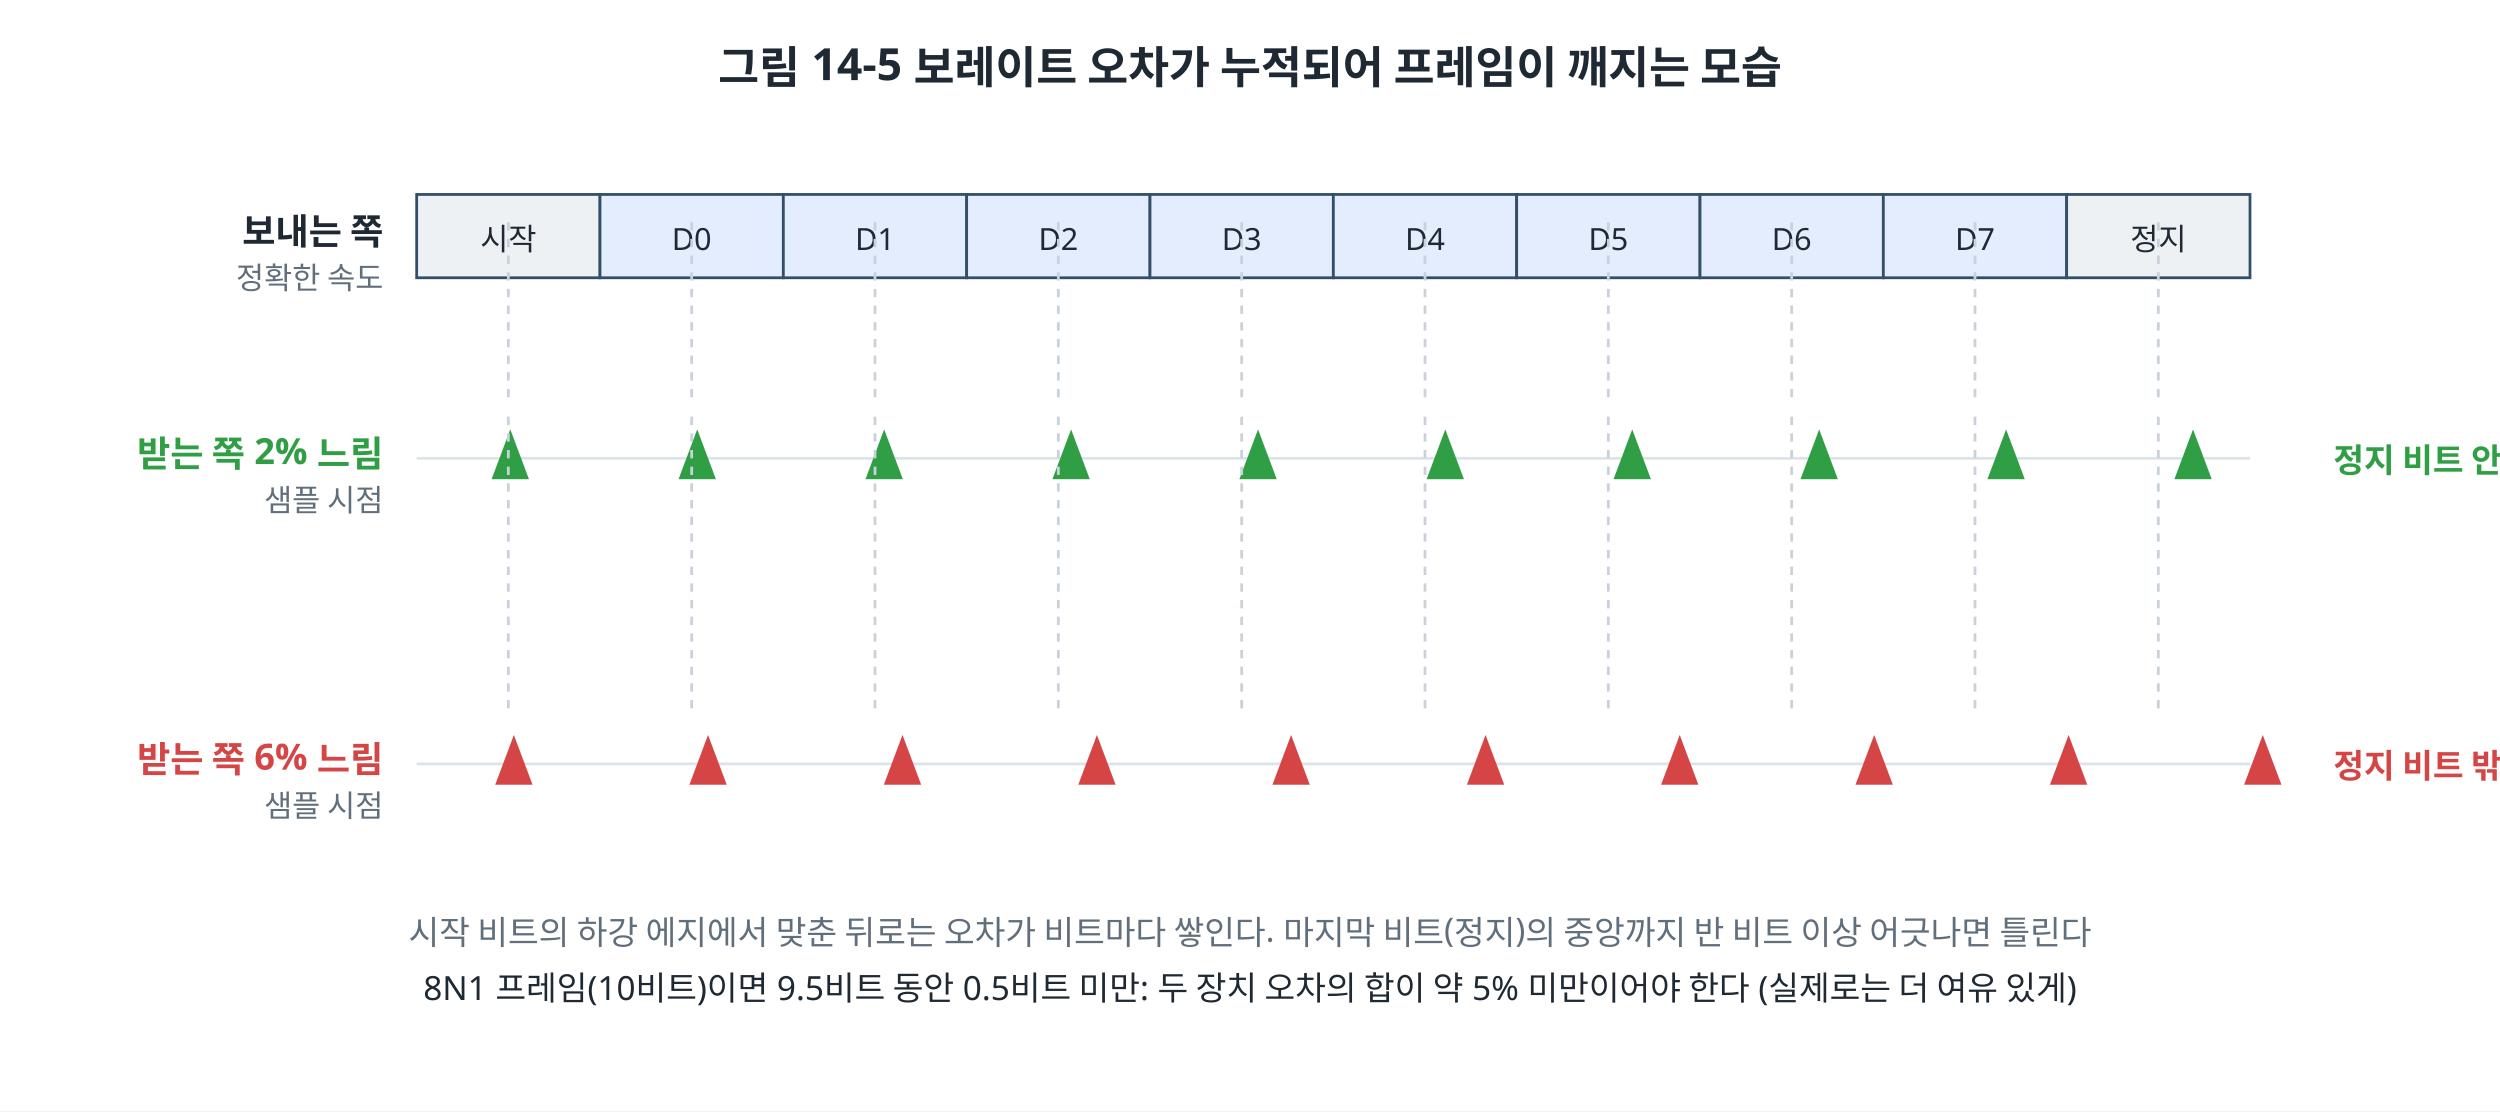
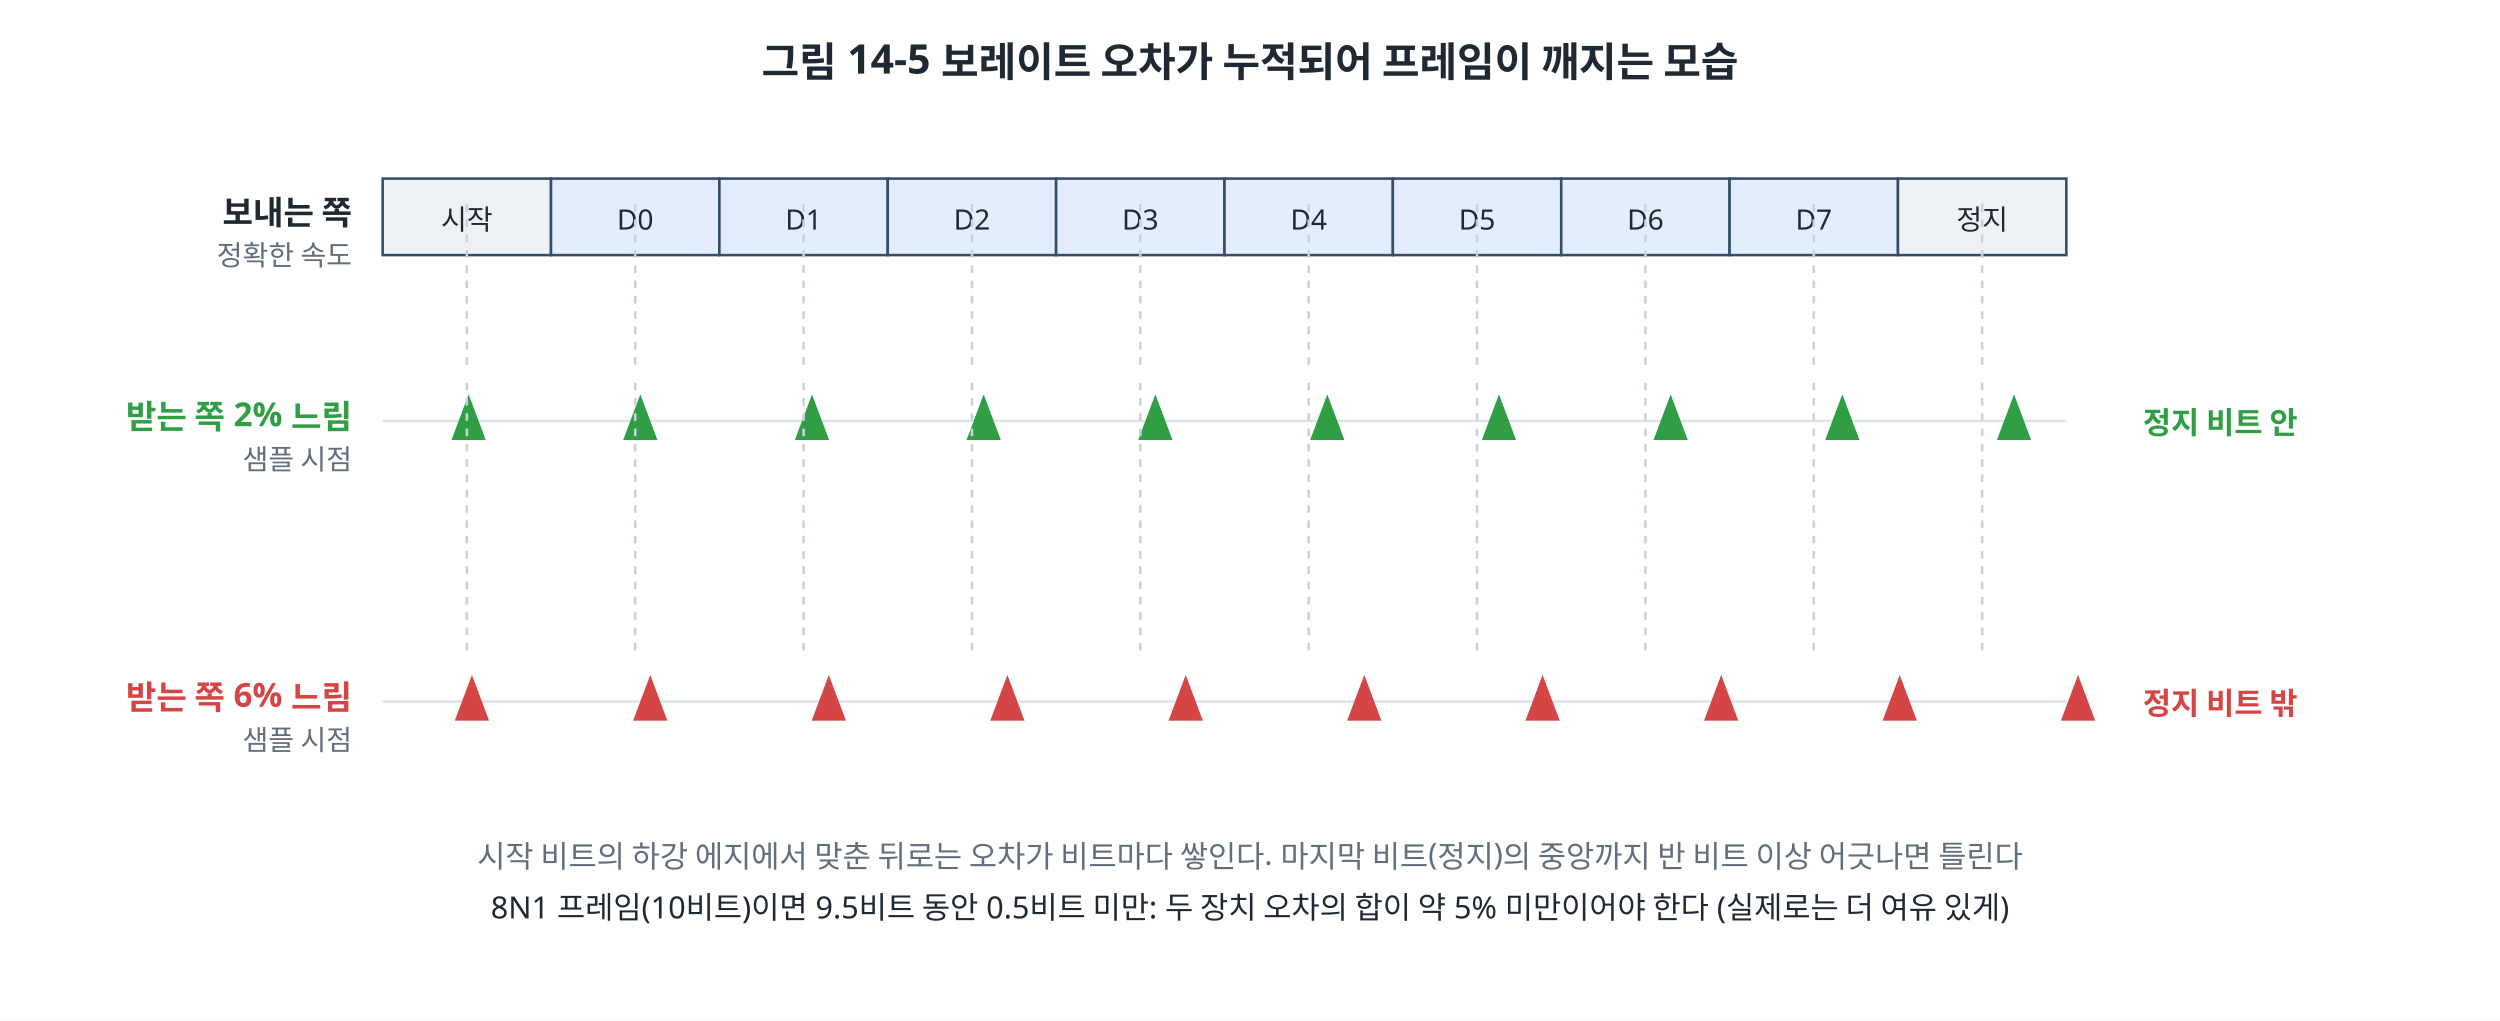
- <svg xmlns="http://www.w3.org/2000/svg" width="900" height="400" viewBox="0 0 900 400" font-family="'Noto Sans KR','Apple SD Gothic Neo','Malgun Gothic',sans-serif">
+ <svg xmlns="http://www.w3.org/2000/svg" width="980" height="400" viewBox="0 0 980 400" font-family="'Noto Sans KR','Apple SD Gothic Neo','Malgun Gothic',sans-serif">
  <defs>
    <marker id="arrow" viewBox="0 0 10 10" refX="9" refY="5" markerWidth="7" markerHeight="7" orient="auto-start-reverse">
      <path d="M0,0 L10,5 L0,10 z" fill="#334e68" />
    </marker>
  </defs>
  <rect width="100%" height="100%" fill="#ffffff" />
-   <text x="450.0" y="30.0" font-size="16" text-anchor="middle" fill="#1f2933" font-weight="bold">그림 14-5  보레이트 오차가 누적되어 프레임이 깨지는 모습</text>
+   <text x="490.0" y="30.0" font-size="16" text-anchor="middle" fill="#1f2933" font-weight="bold">그림 14-5  보레이트 오차가 누적되어 프레임이 깨지는 모습</text>
  <text x="138.0" y="88.0" font-size="13" text-anchor="end" fill="#1f2933" font-weight="bold">보내는 쪽</text>
  <text x="138.0" y="104.0" font-size="11" text-anchor="end" fill="#616e7c" font-weight="normal">정확한 속도</text>
  <rect x="150.0" y="70.0" width="66.0" height="30.0" rx="0" fill="#eef1f4" stroke="#334e68" stroke-width="1" />
  <text x="183.0" y="90.0" font-size="11" text-anchor="middle" fill="#1f2933" font-weight="normal">시작</text>
  <rect x="216.0" y="70.0" width="66.0" height="30.0" rx="0" fill="#e3edfd" stroke="#334e68" stroke-width="1" />
  <text x="249.0" y="90.0" font-size="11" text-anchor="middle" fill="#1f2933" font-weight="normal">D0</text>
  <rect x="282.0" y="70.0" width="66.0" height="30.0" rx="0" fill="#e3edfd" stroke="#334e68" stroke-width="1" />
  <text x="315.0" y="90.0" font-size="11" text-anchor="middle" fill="#1f2933" font-weight="normal">D1</text>
  <rect x="348.0" y="70.0" width="66.0" height="30.0" rx="0" fill="#e3edfd" stroke="#334e68" stroke-width="1" />
  <text x="381.0" y="90.0" font-size="11" text-anchor="middle" fill="#1f2933" font-weight="normal">D2</text>
  <rect x="414.0" y="70.0" width="66.0" height="30.0" rx="0" fill="#e3edfd" stroke="#334e68" stroke-width="1" />
  <text x="447.0" y="90.0" font-size="11" text-anchor="middle" fill="#1f2933" font-weight="normal">D3</text>
  <rect x="480.0" y="70.0" width="66.0" height="30.0" rx="0" fill="#e3edfd" stroke="#334e68" stroke-width="1" />
  <text x="513.0" y="90.0" font-size="11" text-anchor="middle" fill="#1f2933" font-weight="normal">D4</text>
  <rect x="546.0" y="70.0" width="66.0" height="30.0" rx="0" fill="#e3edfd" stroke="#334e68" stroke-width="1" />
  <text x="579.0" y="90.0" font-size="11" text-anchor="middle" fill="#1f2933" font-weight="normal">D5</text>
  <rect x="612.0" y="70.0" width="66.0" height="30.0" rx="0" fill="#e3edfd" stroke="#334e68" stroke-width="1" />
  <text x="645.0" y="90.0" font-size="11" text-anchor="middle" fill="#1f2933" font-weight="normal">D6</text>
  <rect x="678.0" y="70.0" width="66.0" height="30.0" rx="0" fill="#e3edfd" stroke="#334e68" stroke-width="1" />
  <text x="711.0" y="90.0" font-size="11" text-anchor="middle" fill="#1f2933" font-weight="normal">D7</text>
  <rect x="744.0" y="70.0" width="66.0" height="30.0" rx="0" fill="#eef1f4" stroke="#334e68" stroke-width="1" />
  <text x="777.0" y="90.0" font-size="11" text-anchor="middle" fill="#1f2933" font-weight="normal">정지</text>
  <text x="138.0" y="168.0" font-size="13" text-anchor="end" fill="#2f9e44" font-weight="bold">받는 쪽 2% 느림</text>
  <text x="138.0" y="184.0" font-size="11" text-anchor="end" fill="#616e7c" font-weight="normal">샘플 시점</text>
  <line x1="150.0" y1="165.0" x2="810.0" y2="165.0" stroke="#dde3ea" stroke-width="1" />
  <line x1="183.0" y1="80.0" x2="183.0" y2="146.0" stroke="#c9d2dc" stroke-width="1" stroke-dasharray="3 3" />
  <polygon points="183.7,156.0 177.7,172.0 189.7,172.0" fill="#2f9e44" stroke="#2f9e44" stroke-width="1" />
  <line x1="249.0" y1="80.0" x2="249.0" y2="146.0" stroke="#c9d2dc" stroke-width="1" stroke-dasharray="3 3" />
  <polygon points="251.0,156.0 245.0,172.0 257.0,172.0" fill="#2f9e44" stroke="#2f9e44" stroke-width="1" />
  <line x1="315.0" y1="80.0" x2="315.0" y2="146.0" stroke="#c9d2dc" stroke-width="1" stroke-dasharray="3 3" />
  <polygon points="318.3,156.0 312.3,172.0 324.3,172.0" fill="#2f9e44" stroke="#2f9e44" stroke-width="1" />
  <line x1="381.0" y1="80.0" x2="381.0" y2="146.0" stroke="#c9d2dc" stroke-width="1" stroke-dasharray="3 3" />
  <polygon points="385.6,156.0 379.6,172.0 391.6,172.0" fill="#2f9e44" stroke="#2f9e44" stroke-width="1" />
  <line x1="447.0" y1="80.0" x2="447.0" y2="146.0" stroke="#c9d2dc" stroke-width="1" stroke-dasharray="3 3" />
  <polygon points="452.9,156.0 446.9,172.0 458.9,172.0" fill="#2f9e44" stroke="#2f9e44" stroke-width="1" />
  <line x1="513.0" y1="80.0" x2="513.0" y2="146.0" stroke="#c9d2dc" stroke-width="1" stroke-dasharray="3 3" />
  <polygon points="520.3,156.0 514.3,172.0 526.3,172.0" fill="#2f9e44" stroke="#2f9e44" stroke-width="1" />
  <line x1="579.0" y1="80.0" x2="579.0" y2="146.0" stroke="#c9d2dc" stroke-width="1" stroke-dasharray="3 3" />
  <polygon points="587.6,156.0 581.6,172.0 593.6,172.0" fill="#2f9e44" stroke="#2f9e44" stroke-width="1" />
  <line x1="645.0" y1="80.0" x2="645.0" y2="146.0" stroke="#c9d2dc" stroke-width="1" stroke-dasharray="3 3" />
  <polygon points="654.9,156.0 648.9,172.0 660.9,172.0" fill="#2f9e44" stroke="#2f9e44" stroke-width="1" />
  <line x1="711.0" y1="80.0" x2="711.0" y2="146.0" stroke="#c9d2dc" stroke-width="1" stroke-dasharray="3 3" />
  <polygon points="722.2,156.0 716.2,172.0 728.2,172.0" fill="#2f9e44" stroke="#2f9e44" stroke-width="1" />
  <line x1="777.0" y1="80.0" x2="777.0" y2="146.0" stroke="#c9d2dc" stroke-width="1" stroke-dasharray="3 3" />
  <polygon points="789.5,156.0 783.5,172.0 795.5,172.0" fill="#2f9e44" stroke="#2f9e44" stroke-width="1" />
  <text x="840.0" y="170.0" font-size="12" text-anchor="start" fill="#2f9e44" font-weight="bold">정지 비트 안</text>
  <text x="138.0" y="278.0" font-size="13" text-anchor="end" fill="#d64545" font-weight="bold">받는 쪽 6% 느림</text>
  <text x="138.0" y="294.0" font-size="11" text-anchor="end" fill="#616e7c" font-weight="normal">샘플 시점</text>
  <line x1="150.0" y1="275.0" x2="810.0" y2="275.0" stroke="#dde3ea" stroke-width="1" />
  <line x1="183.0" y1="150.0" x2="183.0" y2="256.0" stroke="#c9d2dc" stroke-width="1" stroke-dasharray="3 3" />
  <polygon points="185.0,266.0 179.0,282.0 191.0,282.0" fill="#d64545" stroke="#d64545" stroke-width="1" />
  <line x1="249.0" y1="150.0" x2="249.0" y2="256.0" stroke="#c9d2dc" stroke-width="1" stroke-dasharray="3 3" />
  <polygon points="254.9,266.0 248.9,282.0 260.9,282.0" fill="#d64545" stroke="#d64545" stroke-width="1" />
  <line x1="315.0" y1="150.0" x2="315.0" y2="256.0" stroke="#c9d2dc" stroke-width="1" stroke-dasharray="3 3" />
  <polygon points="324.9,266.0 318.9,282.0 330.9,282.0" fill="#d64545" stroke="#d64545" stroke-width="1" />
  <line x1="381.0" y1="150.0" x2="381.0" y2="256.0" stroke="#c9d2dc" stroke-width="1" stroke-dasharray="3 3" />
  <polygon points="394.9,266.0 388.9,282.0 400.9,282.0" fill="#d64545" stroke="#d64545" stroke-width="1" />
  <line x1="447.0" y1="150.0" x2="447.0" y2="256.0" stroke="#c9d2dc" stroke-width="1" stroke-dasharray="3 3" />
  <polygon points="464.8,266.0 458.8,282.0 470.8,282.0" fill="#d64545" stroke="#d64545" stroke-width="1" />
  <line x1="513.0" y1="150.0" x2="513.0" y2="256.0" stroke="#c9d2dc" stroke-width="1" stroke-dasharray="3 3" />
  <polygon points="534.8,266.0 528.8,282.0 540.8,282.0" fill="#d64545" stroke="#d64545" stroke-width="1" />
  <line x1="579.0" y1="150.0" x2="579.0" y2="256.0" stroke="#c9d2dc" stroke-width="1" stroke-dasharray="3 3" />
  <polygon points="604.7,266.0 598.7,282.0 610.7,282.0" fill="#d64545" stroke="#d64545" stroke-width="1" />
  <line x1="645.0" y1="150.0" x2="645.0" y2="256.0" stroke="#c9d2dc" stroke-width="1" stroke-dasharray="3 3" />
  <polygon points="674.7,266.0 668.7,282.0 680.7,282.0" fill="#d64545" stroke="#d64545" stroke-width="1" />
  <line x1="711.0" y1="150.0" x2="711.0" y2="256.0" stroke="#c9d2dc" stroke-width="1" stroke-dasharray="3 3" />
  <polygon points="744.7,266.0 738.7,282.0 750.7,282.0" fill="#d64545" stroke="#d64545" stroke-width="1" />
  <line x1="777.0" y1="150.0" x2="777.0" y2="256.0" stroke="#c9d2dc" stroke-width="1" stroke-dasharray="3 3" />
  <polygon points="814.6,266.0 808.6,282.0 820.6,282.0" fill="#d64545" stroke="#d64545" stroke-width="1" />
  <text x="840.0" y="280.0" font-size="12" text-anchor="start" fill="#d64545" font-weight="bold">정지 비트 밖</text>
-   <text x="450.0" y="340.0" font-size="12" text-anchor="middle" fill="#616e7c" font-weight="normal">시작 비트의 하강 에지에서 맞춘 뒤로는 오차가 비트마다 쌓인다. 마지막 비트(정지)의 중앙까지 반 비트 이상 어긋나면 틀린다</text>
-   <text x="450.0" y="360.0" font-size="12" text-anchor="middle" fill="#1f2933" font-weight="normal">8N1 프레임(10비트)이면 9.5비트 동안 0.5비트 미만: 두 장치 오차의 합이 약 5% 미만이어야 한다 (실제로는 더 여유 있게)</text>
+   <text x="490.0" y="340.0" font-size="12" text-anchor="middle" fill="#616e7c" font-weight="normal">시작 비트의 하강 에지에서 맞춘 뒤로는 오차가 비트마다 쌓인다. 마지막 비트(정지)의 중앙까지 반 비트 이상 어긋나면 틀린다</text>
+   <text x="490.0" y="360.0" font-size="12" text-anchor="middle" fill="#1f2933" font-weight="normal">8N1 프레임(10비트)이면 9.5비트 동안 0.5비트 미만: 두 장치 오차의 합이 약 5% 미만이어야 한다 (실제로는 더 여유 있게)</text>
</svg>
